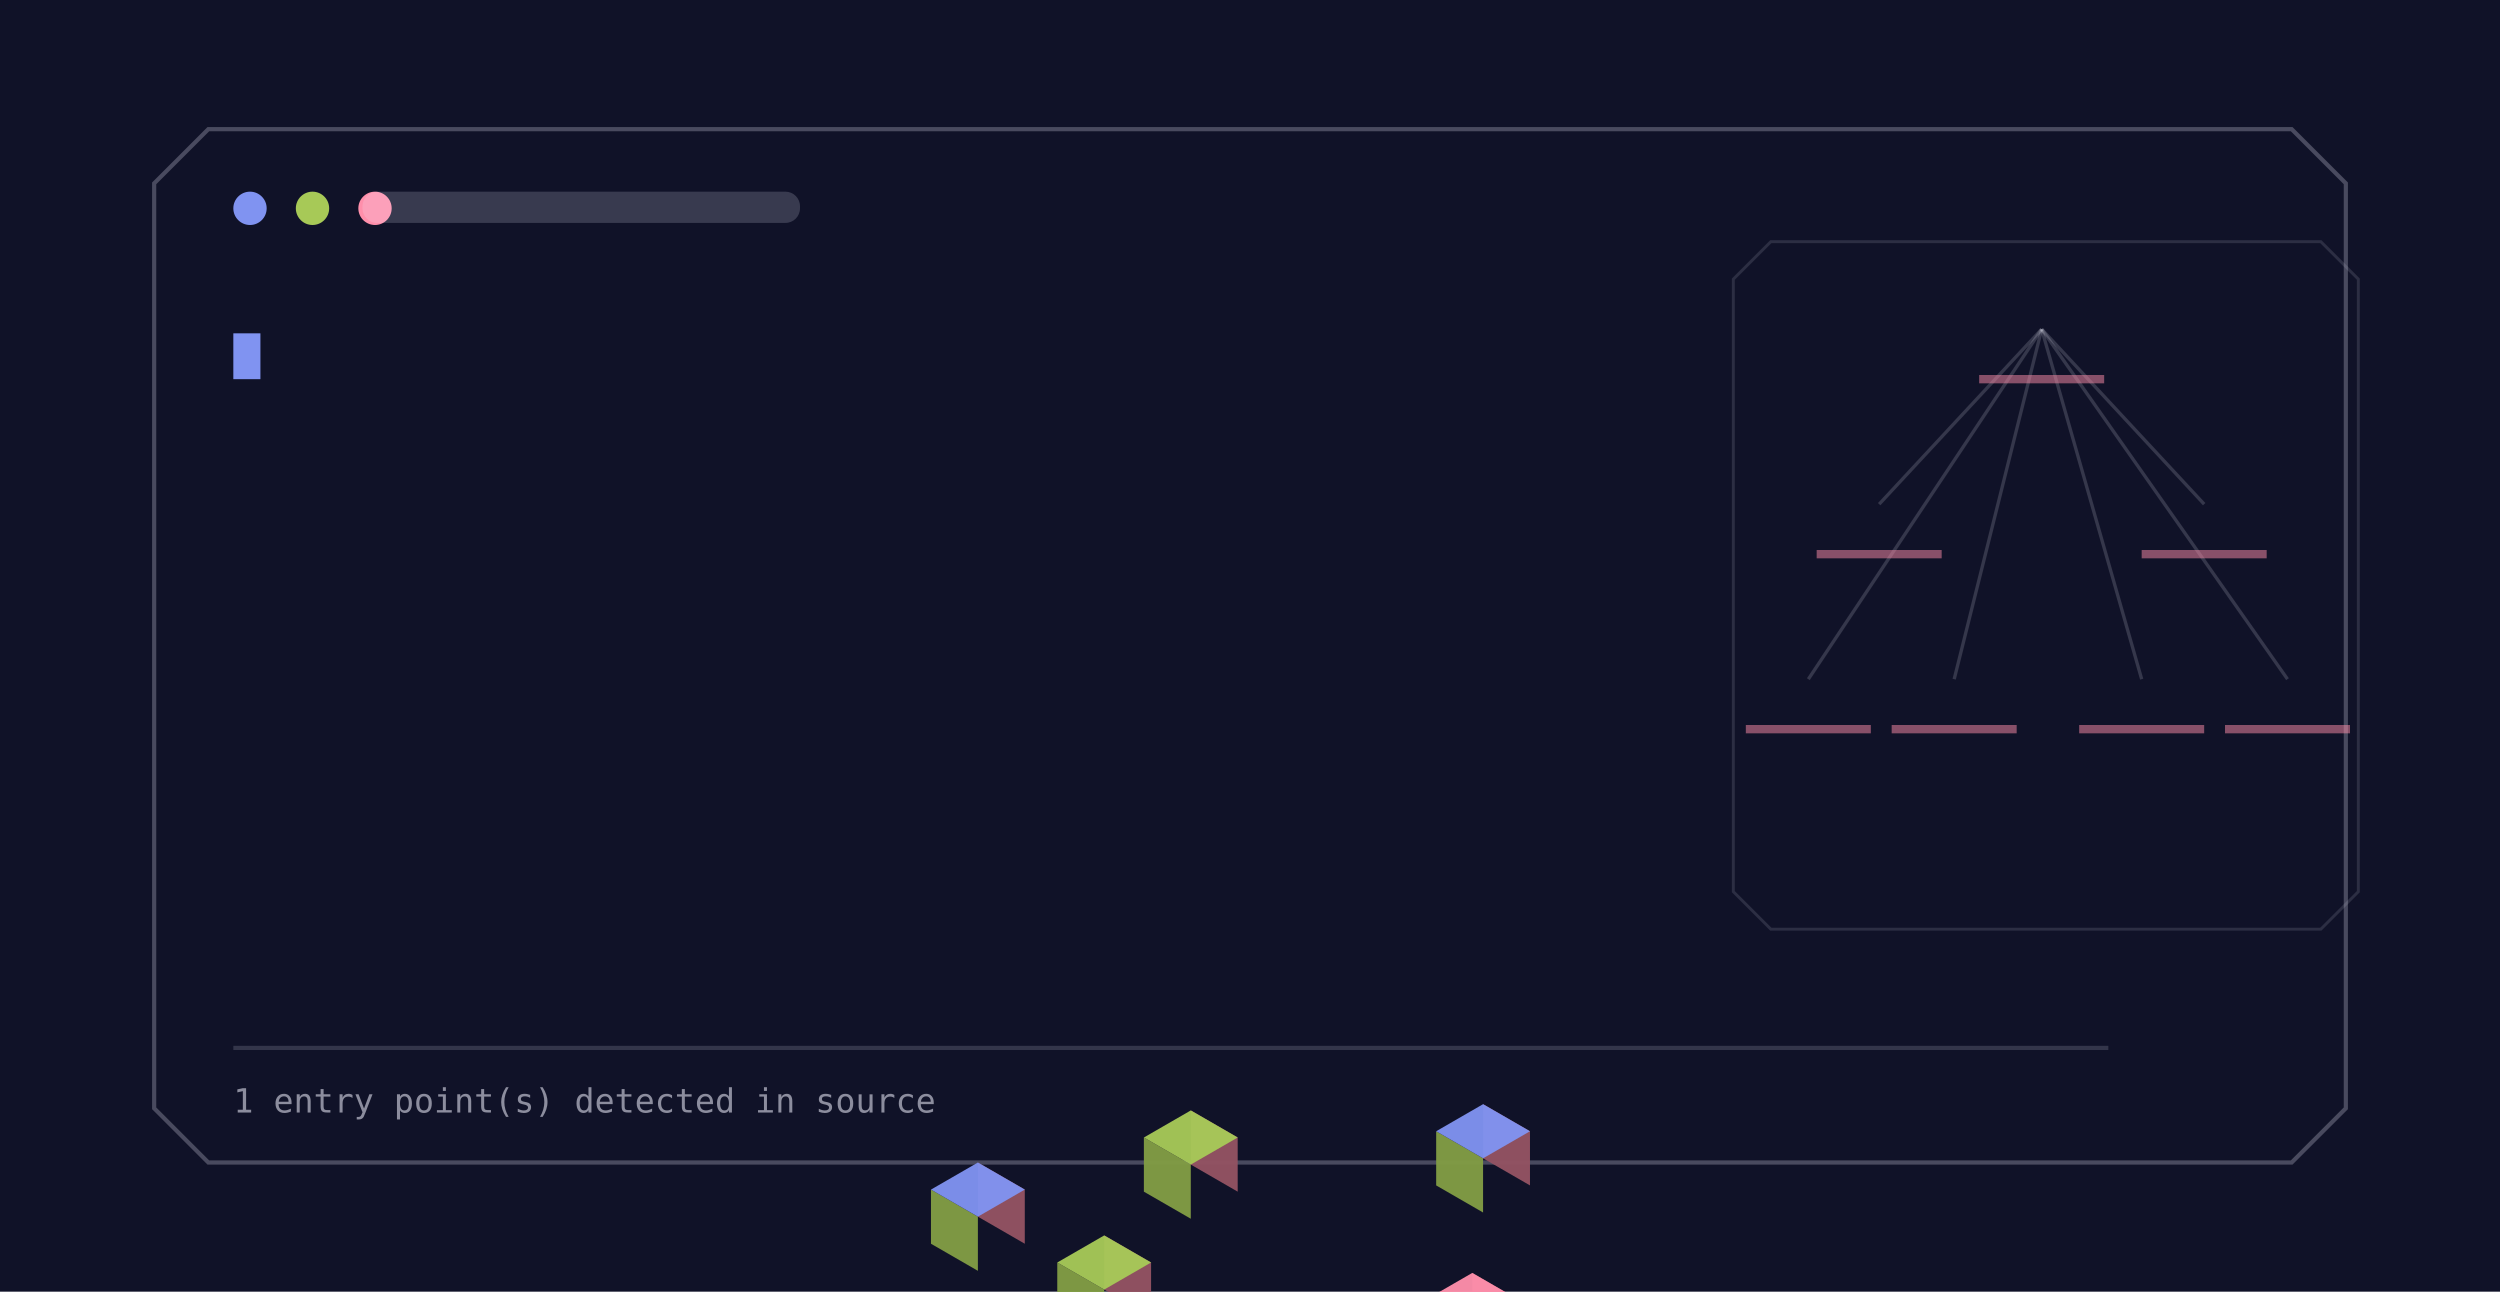
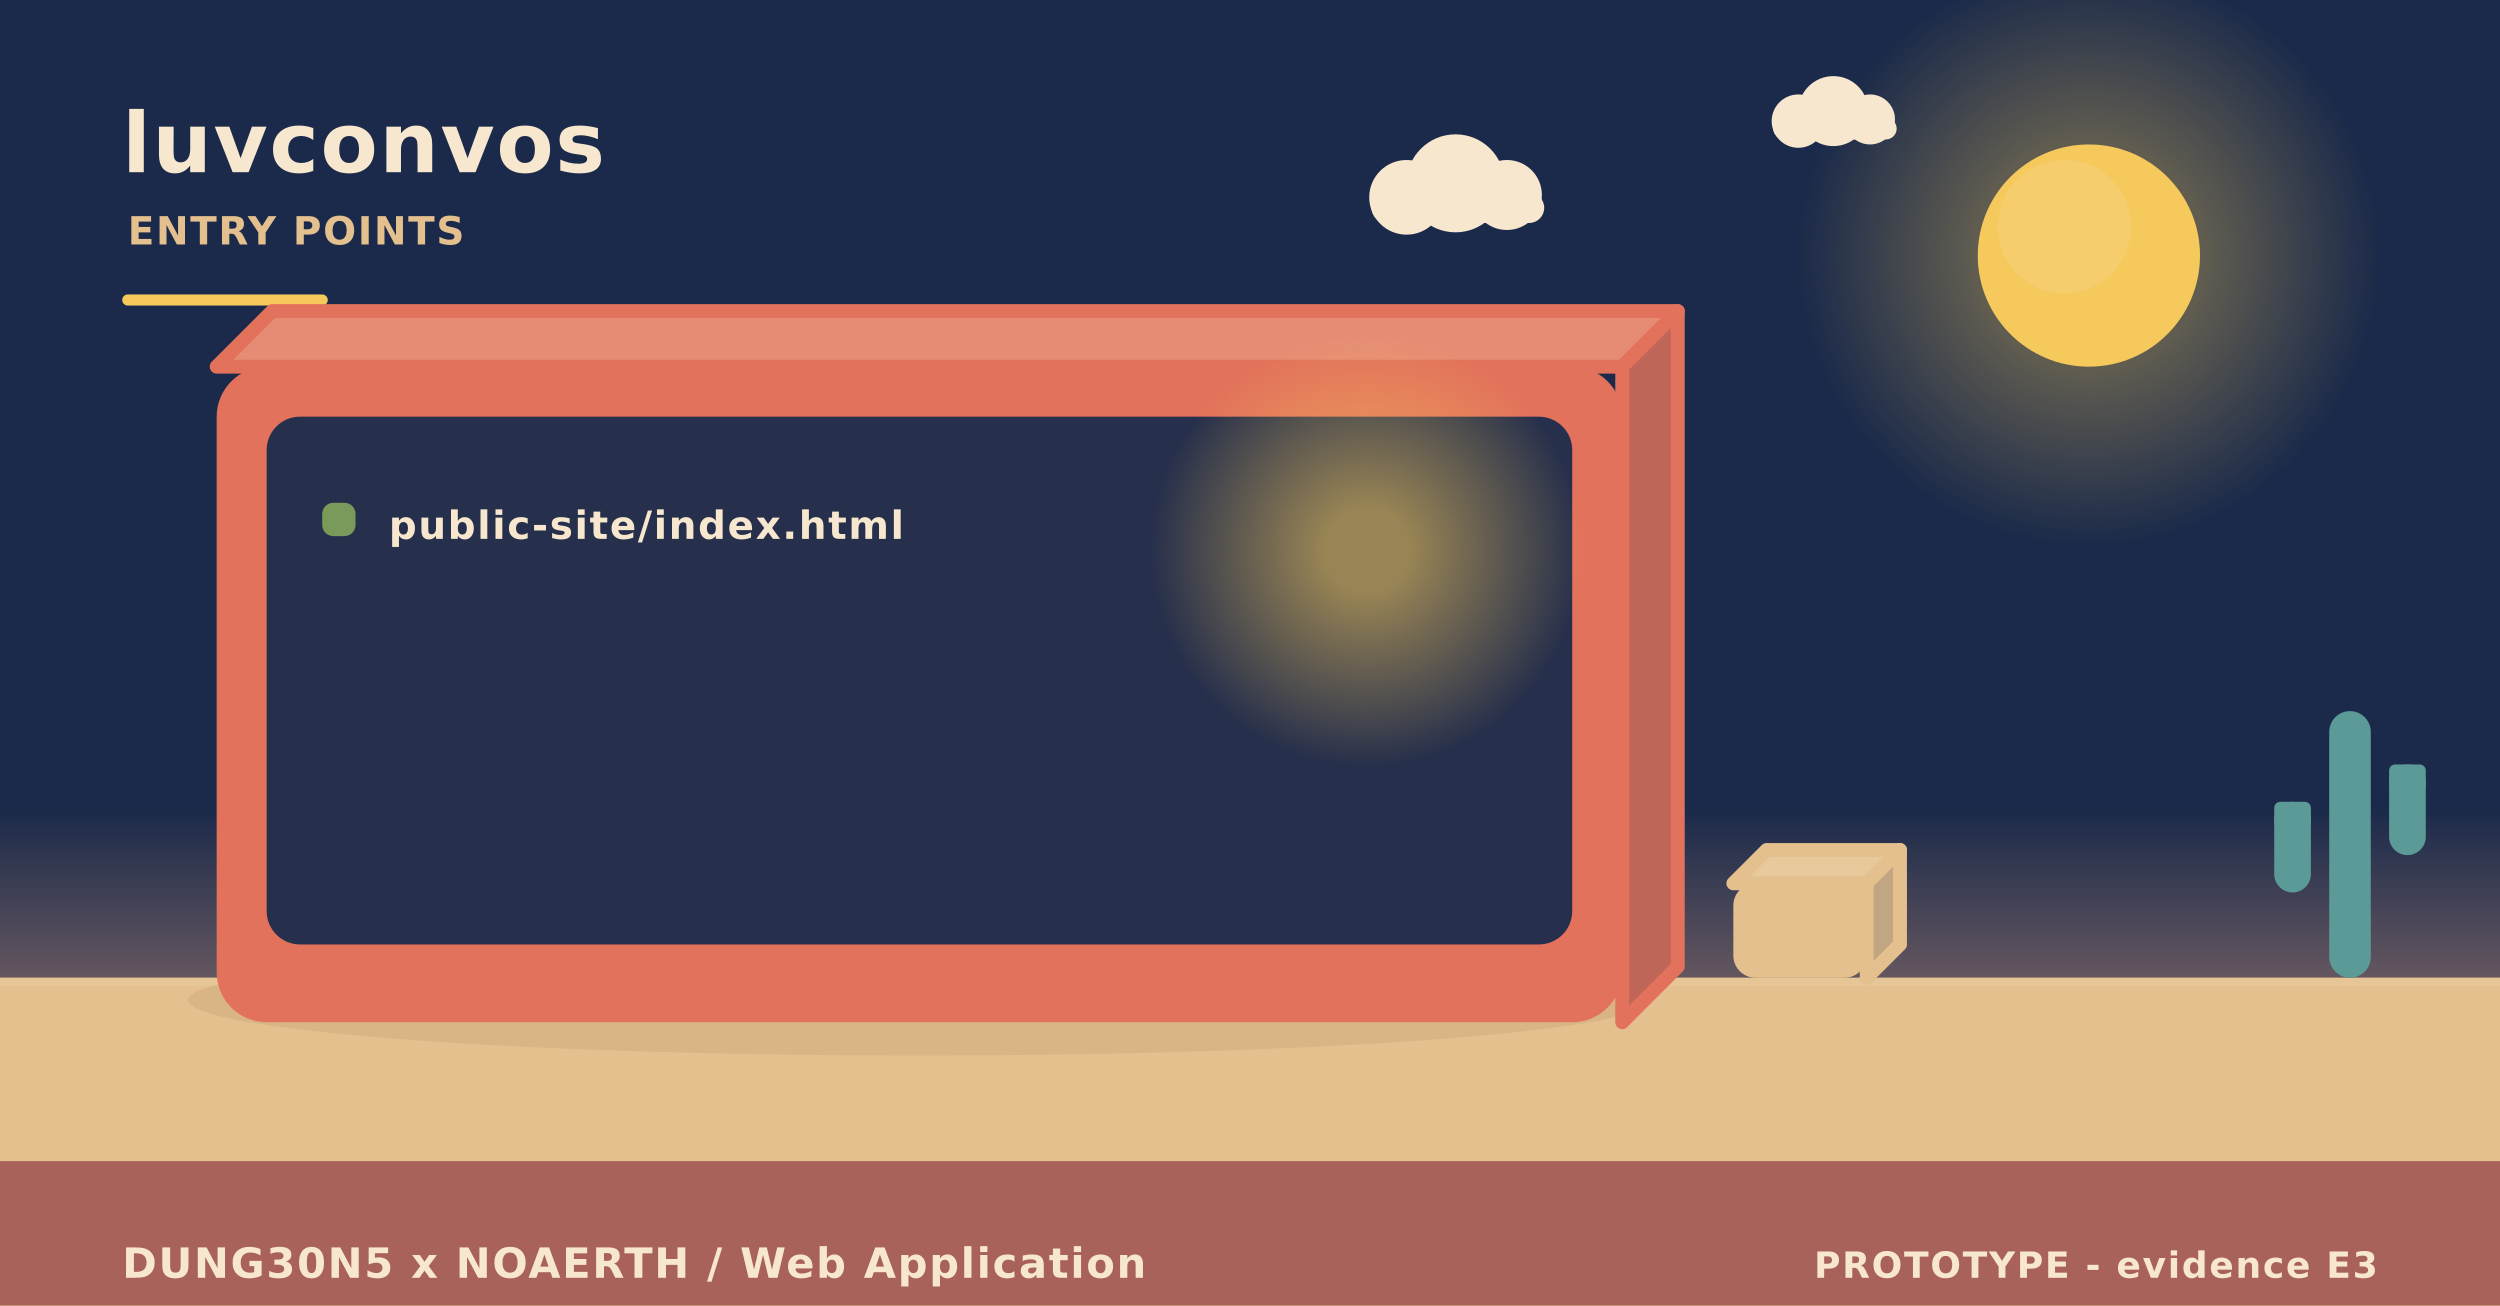
- <svg xmlns="http://www.w3.org/2000/svg" viewBox="0 0 1200 620" width="1200" height="620" role="img" aria-label="luvconvos command surface">
-   <rect width="1200" height="620" fill="#101228" />
-   <defs>
-     <linearGradient id="gt" x1="0" y1="0" x2="1" y2="1">
-       <stop offset="0%" stop-color="#8093f1" />
-       <stop offset="100%" stop-color="#a7c957" />
-     </linearGradient>
-   </defs>
-   <path d="M100.00,62.00 H1100.00 L1126.00,88.00 V532.00 L1100.00,558.00 H100.00 L74.00,532.00 V88.00 Z" fill="none" stroke="rgba(242,242,255,0.300)" stroke-width="2.00" opacity="0.85" />
-   <circle cx="120.00" cy="100.00" r="8.00" fill="#8093f1" opacity="1.00" />
-   <circle cx="150.00" cy="100.00" r="8.00" fill="#a7c957" opacity="1.00" />
-   <circle cx="180.00" cy="100.00" r="8.00" fill="#ff8fab" opacity="1.00" />
-   <rect x="174.00" y="92.00" width="210.00" height="15.00" rx="7.00" fill="rgba(242,242,255,0.180)" opacity="1.00" />
-   <text x="112" y="148" font-family="ui-monospace,SFMono-Regular,Menlo,monospace" font-size="21" fill="rgba(242,242,255,0.800)" opacity="0">public-site/index.html<animate attributeName="opacity" values="0;1;1;0" dur="1.5s" begin="0.0s" repeatCount="indefinite" />
-   </text>
-   <rect x="112" y="160" width="13" height="22" fill="#8093f1">
-     <animate attributeName="opacity" values="1;0;1" dur="1.05s" begin="0s" repeatCount="indefinite" />
-   </rect>
-   <path d="M850.00,116.00 H1114.00 L1132.00,134.00 V428.00 L1114.00,446.00 H850.00 L832.00,428.00 V134.00 Z" fill="none" stroke="rgba(242,242,255,0.180)" stroke-width="1.40" opacity="0.70" />
-   <line x1="980.00" y1="158.00" x2="902.00" y2="242.00" stroke="rgba(242,242,255,0.300)" stroke-width="1.60" opacity="0.55" />
-   <line x1="980.00" y1="158.00" x2="1058.00" y2="242.00" stroke="rgba(242,242,255,0.300)" stroke-width="1.60" opacity="0.55" />
-   <line x1="980.00" y1="158.00" x2="868.00" y2="326.00" stroke="rgba(242,242,255,0.300)" stroke-width="1.60" opacity="0.55" />
-   <line x1="980.00" y1="158.00" x2="938.00" y2="326.00" stroke="rgba(242,242,255,0.300)" stroke-width="1.60" opacity="0.55" />
-   <line x1="980.00" y1="158.00" x2="1028.00" y2="326.00" stroke="rgba(242,242,255,0.300)" stroke-width="1.60" opacity="0.55" />
-   <line x1="980.00" y1="158.00" x2="1098.00" y2="326.00" stroke="rgba(242,242,255,0.300)" stroke-width="1.60" opacity="0.55" />
-   <polygon points="711.87,556.00 734.39,569.00 734.39,543.00 711.87,530.00" fill="#945363" opacity="0.95" />
-   <polygon points="689.36,569.00 711.87,582.00 711.87,556.00 689.36,543.00" fill="#829d44" opacity="0.95" />
-   <polygon points="711.87,530.00 734.39,543.00 711.87,556.00 689.36,543.00" fill="#8093f1" opacity="0.95" />
+ <svg xmlns="http://www.w3.org/2000/svg" width="900" height="470" viewBox="0 0 900 470" role="img" aria-label="luvconvos - how it is operated">
+   <linearGradient id="skyt" x1="0" y1="0" x2="0" y2="1">
+     <stop offset="0" stop-color="#1b2a4a" />
+     <stop offset="0.62" stop-color="#1b2a4a" />
+     <stop offset="1" stop-color="#f3ad8a" />
+   </linearGradient>
+   <rect width="900" height="470" fill="url(#skyt)" />
+   <radialGradient id="sunt">
+     <stop offset="0.35" stop-color="#f5c95c" stop-opacity="0.34" />
+     <stop offset="1" stop-color="#f5c95c" stop-opacity="0" />
+   </radialGradient>
+   <circle cx="752" cy="92" r="104" fill="url(#sunt)" />
+   <circle cx="752" cy="92" r="40" fill="#f5c95c" />
+   <circle cx="743.2" cy="81.6" r="24" fill="#f5d27e" opacity="0.5" />
  <g>
-     <rect x="950.00" y="180.00" width="60.00" height="4.00" rx="0.00" fill="rgba(255,143,171,0.500)" opacity="1.00" />
-     <animate attributeName="opacity" values="0.25;1.0;0.25" dur="9.0s" begin="0.0s" repeatCount="indefinite" />
+     <circle cx="524" cy="66" r="17.64" fill="#f6e7ce" />
+     <circle cx="506.36" cy="71.04" r="13.44" fill="#f6e7ce" />
+     <circle cx="542.48" cy="70.2" r="12.6" fill="#f6e7ce" />
+     <rect x="493.76" y="69.36" width="62.16" height="10.92" rx="5.46" fill="#f6e7ce" />
+     <animateTransform attributeName="transform" type="translate" values="0 0;24 0;0 0" dur="36s" begin="0s" repeatCount="indefinite" />
  </g>
-   <polygon points="571.58,559.00 594.09,572.00 594.09,546.00 571.58,533.00" fill="#945363" opacity="0.95" />
-   <polygon points="549.06,572.00 571.58,585.00 571.58,559.00 549.06,546.00" fill="#829d44" opacity="0.95" />
-   <polygon points="571.58,533.00 594.09,546.00 571.58,559.00 549.06,546.00" fill="#a7c957" opacity="0.95" />
  <g>
-     <rect x="872.00" y="264.00" width="60.00" height="4.00" rx="0.00" fill="rgba(255,143,171,0.500)" opacity="1.00" />
-     <animate attributeName="opacity" values="0.25;1.0;0.25" dur="9.0s" begin="0.4s" repeatCount="indefinite" />
+     <circle cx="660" cy="40" r="12.6" fill="#f6e7ce" />
+     <circle cx="647.4" cy="43.6" r="9.6" fill="#f6e7ce" />
+     <circle cx="673.2" cy="43" r="9" fill="#f6e7ce" />
+     <rect x="638.4" y="42.4" width="44.4" height="7.8" rx="3.9" fill="#f6e7ce" />
+     <animateTransform attributeName="transform" type="translate" values="0 0;-18 0;0 0" dur="46s" begin="3s" repeatCount="indefinite" />
  </g>
-   <polygon points="706.68,637.00 729.19,650.00 729.19,624.00 706.68,611.00" fill="#945363" opacity="0.95" />
-   <polygon points="684.16,650.00 706.68,663.00 706.68,637.00 684.16,624.00" fill="#829d44" opacity="0.95" />
-   <polygon points="706.68,611.00 729.19,624.00 706.68,637.00 684.16,624.00" fill="#ff8fab" opacity="0.95" />
+   <rect x="0" y="352" width="900" height="118" fill="#e3c08d" />
+   <rect x="0" y="352" width="900" height="3" fill="#e6c596" />
+   <text x="44" y="62" font-family="Verdana,DejaVu Sans,sans-serif" font-size="30" font-weight="700" letter-spacing="0.6" fill="#f6e7ce" text-anchor="start">luvconvos</text>
+   <text x="46" y="88" font-family="Verdana,DejaVu Sans,sans-serif" font-size="14" font-weight="700" letter-spacing="0.6" fill="#e3c08d" text-anchor="start">ENTRY POINTS</text>
+   <rect x="44" y="106" width="74" height="4" rx="2" fill="#f5c95c" />
+   <ellipse cx="331" cy="360" rx="263.2" ry="20" fill="rgba(138,90,68,0.11)" />
+   <path d="M78,132 L584,132 L604,112 L98,112 Z" fill="#e68c74" stroke="#e2725b" stroke-width="5" stroke-linejoin="round" />
+   <path d="M584,132 L604,112 L604,348 L584,368 Z" fill="#c06658" stroke="#e2725b" stroke-width="5" stroke-linejoin="round" />
+   <rect x="78" y="132" width="506" height="236" rx="18" fill="#e2725b" />
+   <rect x="96" y="150" width="470" height="190" rx="12" fill="#1b2a4a" opacity="0.94" />
+   <radialGradient id="lamp63165">
+     <stop offset="0.2" stop-color="#f5c95c" stop-opacity="0.55" />
+     <stop offset="1" stop-color="#f5c95c" stop-opacity="0" />
+   </radialGradient>
+   <circle cx="492" cy="198" r="78" fill="url(#lamp63165)" />
+   <rect x="116" y="181" width="12" height="12" rx="4" fill="#7a9a5c" />
  <g>
-     <rect x="1028.00" y="264.00" width="60.00" height="4.00" rx="0.00" fill="rgba(255,143,171,0.500)" opacity="1.00" />
-     <animate attributeName="opacity" values="0.25;1.0;0.25" dur="9.0s" begin="0.8s" repeatCount="indefinite" />
+     <text x="140" y="194" font-family="Verdana,DejaVu Sans,sans-serif" font-size="14" font-weight="700" letter-spacing="0.6" fill="#f6e7ce" text-anchor="start">public-site/index.html</text>
+     <animateTransform attributeName="transform" type="translate" values="0 10;0 0" dur="0.7s" begin="0.4s" fill="freeze" />
  </g>
-   <polygon points="469.39,584.00 491.90,597.00 491.90,571.00 469.39,558.00" fill="#945363" opacity="0.95" />
-   <polygon points="446.87,597.00 469.39,610.00 469.39,584.00 446.87,571.00" fill="#829d44" opacity="0.95" />
-   <polygon points="469.39,558.00 491.90,571.00 469.39,584.00 446.87,571.00" fill="#8093f1" opacity="0.95" />
-   <g>
-     <rect x="838.00" y="348.00" width="60.00" height="4.00" rx="0.00" fill="rgba(255,143,171,0.500)" opacity="1.00" />
-     <animate attributeName="opacity" values="0.25;1.0;0.25" dur="9.0s" begin="1.2s" repeatCount="indefinite" />
-   </g>
-   <polygon points="530.01,619.00 552.52,632.00 552.52,606.00 530.01,593.00" fill="#945363" opacity="0.95" />
-   <polygon points="507.49,632.00 530.01,645.00 530.01,619.00 507.49,606.00" fill="#829d44" opacity="0.95" />
-   <polygon points="530.01,593.00 552.52,606.00 530.01,619.00 507.49,606.00" fill="#a7c957" opacity="0.95" />
-   <g>
-     <rect x="908.00" y="348.00" width="60.00" height="4.00" rx="0.00" fill="rgba(255,143,171,0.500)" opacity="1.00" />
-     <animate attributeName="opacity" values="0.25;1.0;0.25" dur="9.0s" begin="1.6s" repeatCount="indefinite" />
-   </g>
-   <polygon points="607.95,664.00 630.47,677.00 630.47,651.00 607.95,638.00" fill="#945363" opacity="0.95" />
-   <polygon points="585.43,677.00 607.95,690.00 607.95,664.00 585.43,651.00" fill="#829d44" opacity="0.95" />
-   <polygon points="607.95,638.00 630.47,651.00 607.95,664.00 585.43,651.00" fill="#ff8fab" opacity="0.95" />
-   <g>
-     <rect x="998.00" y="348.00" width="60.00" height="4.00" rx="0.00" fill="rgba(255,143,171,0.500)" opacity="1.00" />
-     <animate attributeName="opacity" values="0.25;1.0;0.25" dur="9.0s" begin="2.0s" repeatCount="indefinite" />
-   </g>
-   <polygon points="668.57,699.00 691.09,712.00 691.09,686.00 668.57,673.00" fill="#945363" opacity="0.95" />
-   <polygon points="646.05,712.00 668.57,725.00 668.57,699.00 646.05,686.00" fill="#829d44" opacity="0.95" />
-   <polygon points="668.57,673.00 691.09,686.00 668.57,699.00 646.05,686.00" fill="#8093f1" opacity="0.95" />
-   <g>
-     <rect x="1068.00" y="348.00" width="60.00" height="4.00" rx="0.00" fill="rgba(255,143,171,0.500)" opacity="1.00" />
-     <animate attributeName="opacity" values="0.25;1.0;0.25" dur="9.0s" begin="2.4s" repeatCount="indefinite" />
-   </g>
-   <rect x="112.00" y="502.00" width="900.00" height="2.00" rx="0.00" fill="rgba(242,242,255,0.160)" opacity="1.00" />
-   <text x="112" y="534" font-family="ui-monospace,Menlo,monospace" font-size="16" fill="rgba(242,242,255,0.550)">1 entry point(s) detected in source</text>
+   <path d="M624,318 L672,318 L684,306 L636,306 Z" fill="#e7c99b" stroke="#e3c08d" stroke-width="5" stroke-linejoin="round" />
+   <path d="M672,318 L684,306 L684,340 L672,352 Z" fill="#c1a682" stroke="#e3c08d" stroke-width="5" stroke-linejoin="round" />
+   <rect x="624" y="318" width="48" height="34" rx="8" fill="#e3c08d" />
+   <rect x="838.52" y="256" width="14.96" height="96" rx="7.48" fill="#5b9a97" />
+   <rect x="818.72" y="288.64" width="13.2" height="32.64" rx="6.6" fill="#5b9a97" />
+   <rect x="818.72" y="288.64" width="13.2" height="9.6" rx="2.2" fill="#5b9a97" />
+   <rect x="860.08" y="275.2" width="13.2" height="32.64" rx="6.6" fill="#5b9a97" />
+   <rect x="860.08" y="275.2" width="13.2" height="9.6" rx="2.2" fill="#5b9a97" />
+   <rect x="0" y="418" width="900" height="52" rx="0" fill="#a65c56" opacity="0.94" />
+   <text x="44" y="460" font-family="Verdana,DejaVu Sans,sans-serif" font-size="15" font-weight="700" letter-spacing="0.6" fill="#f6e7ce" text-anchor="start">DUNG30N5 x NOAERTH  /  Web Application</text>
+   <text x="856" y="460" font-family="Verdana,DejaVu Sans,sans-serif" font-size="13" font-weight="700" letter-spacing="0.6" fill="#f6e7ce" text-anchor="end">PROTOTYPE  -  evidence E3</text>
</svg>
